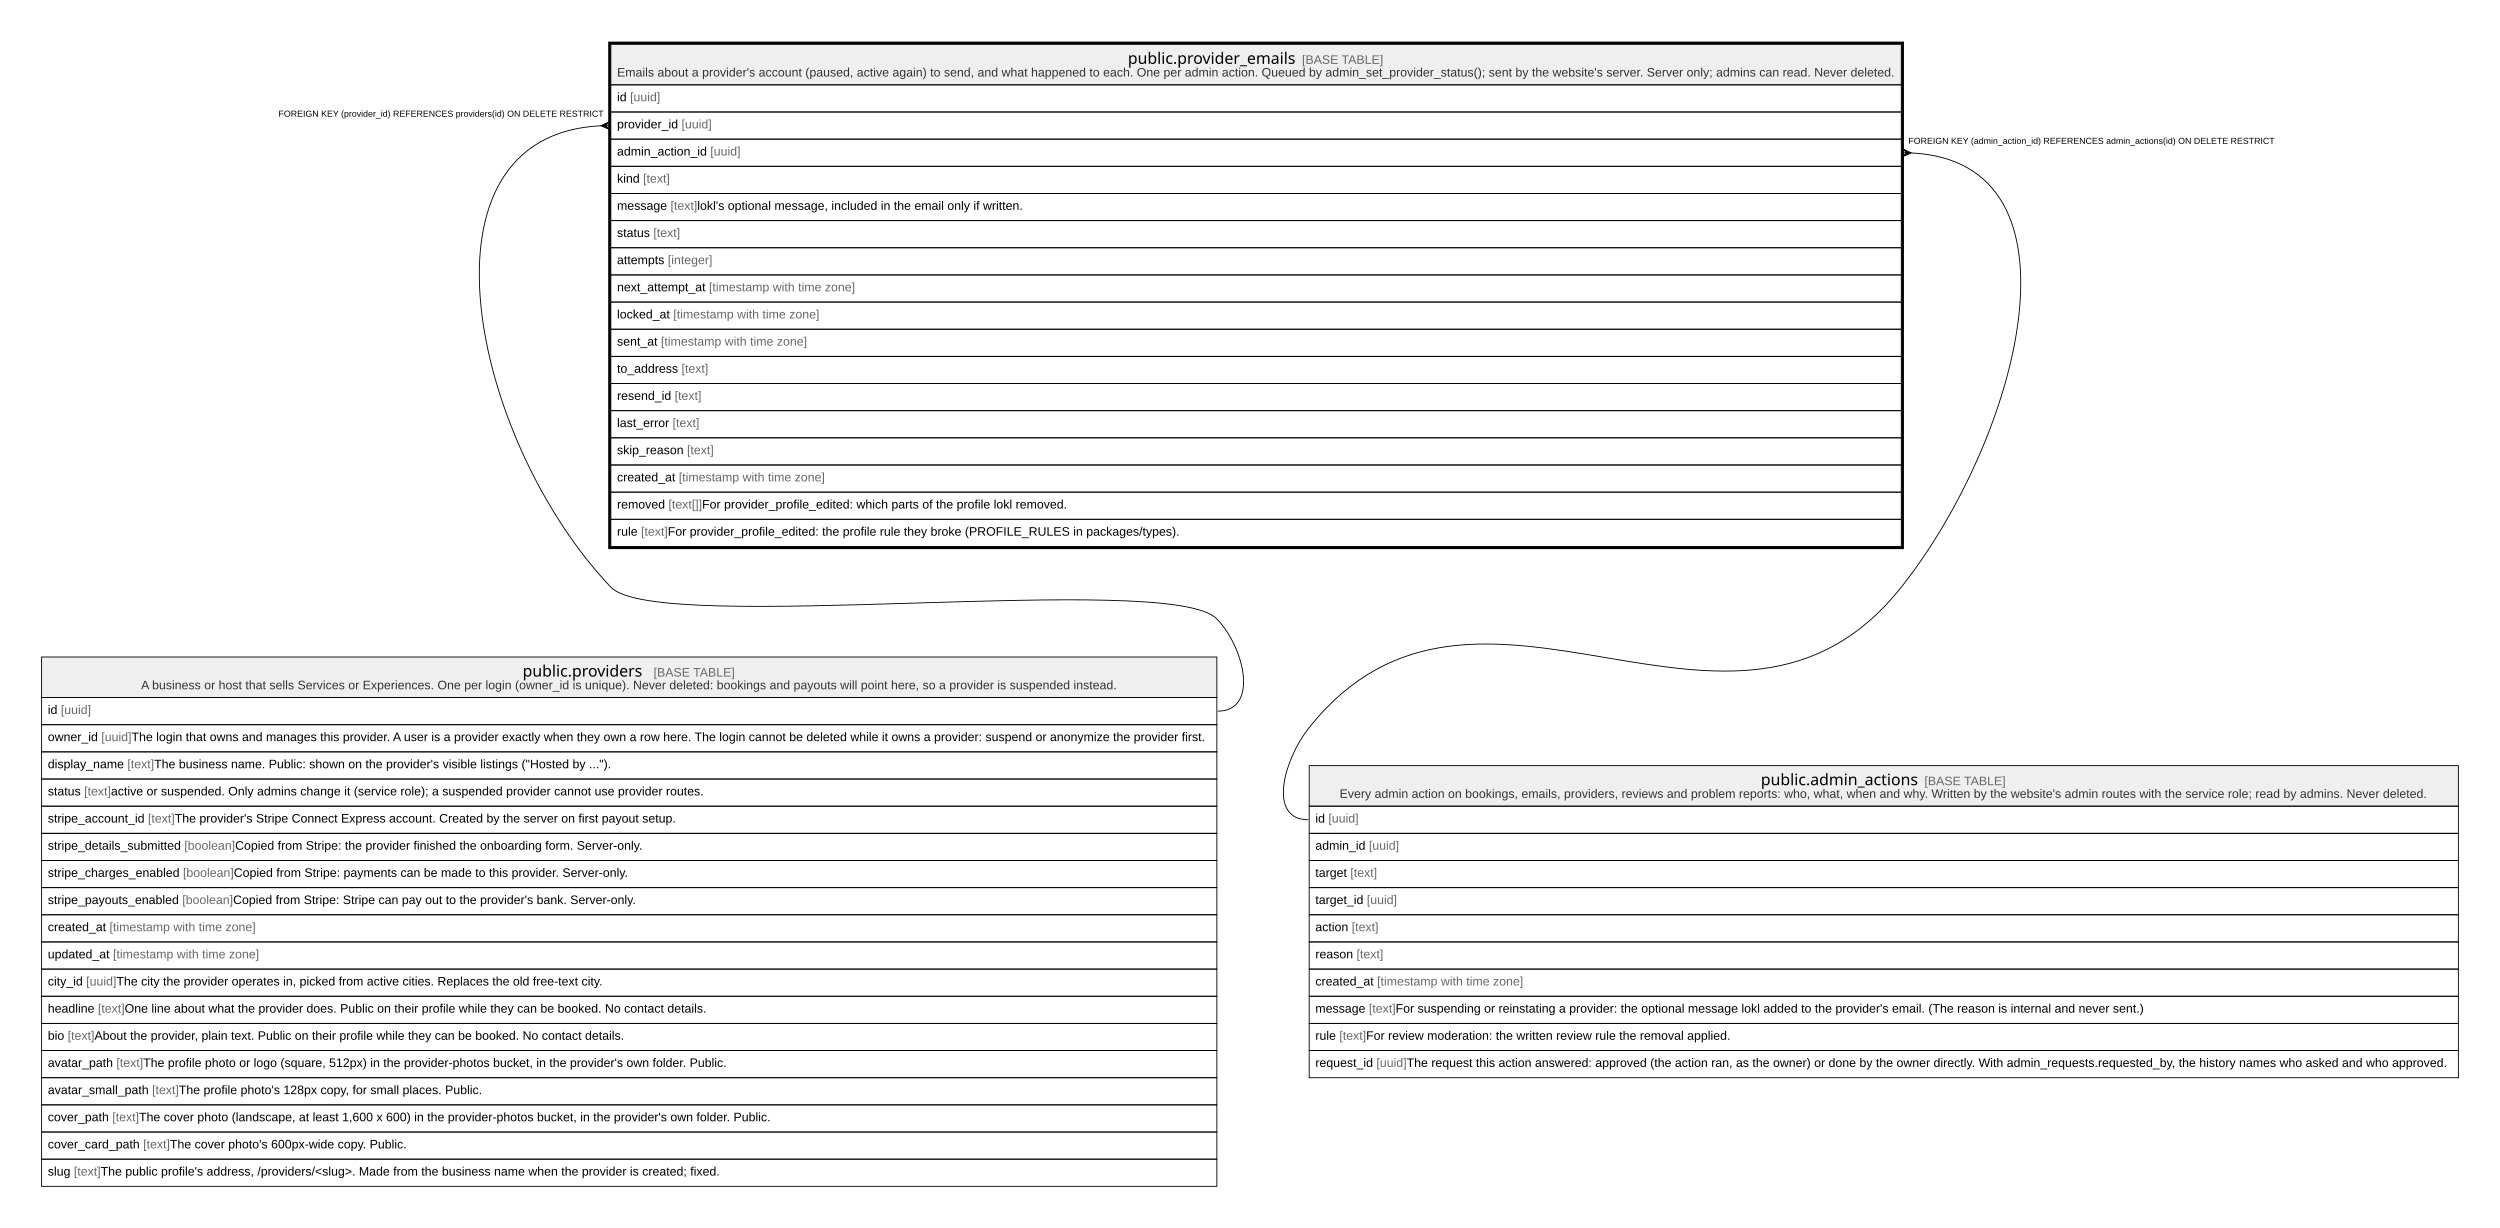
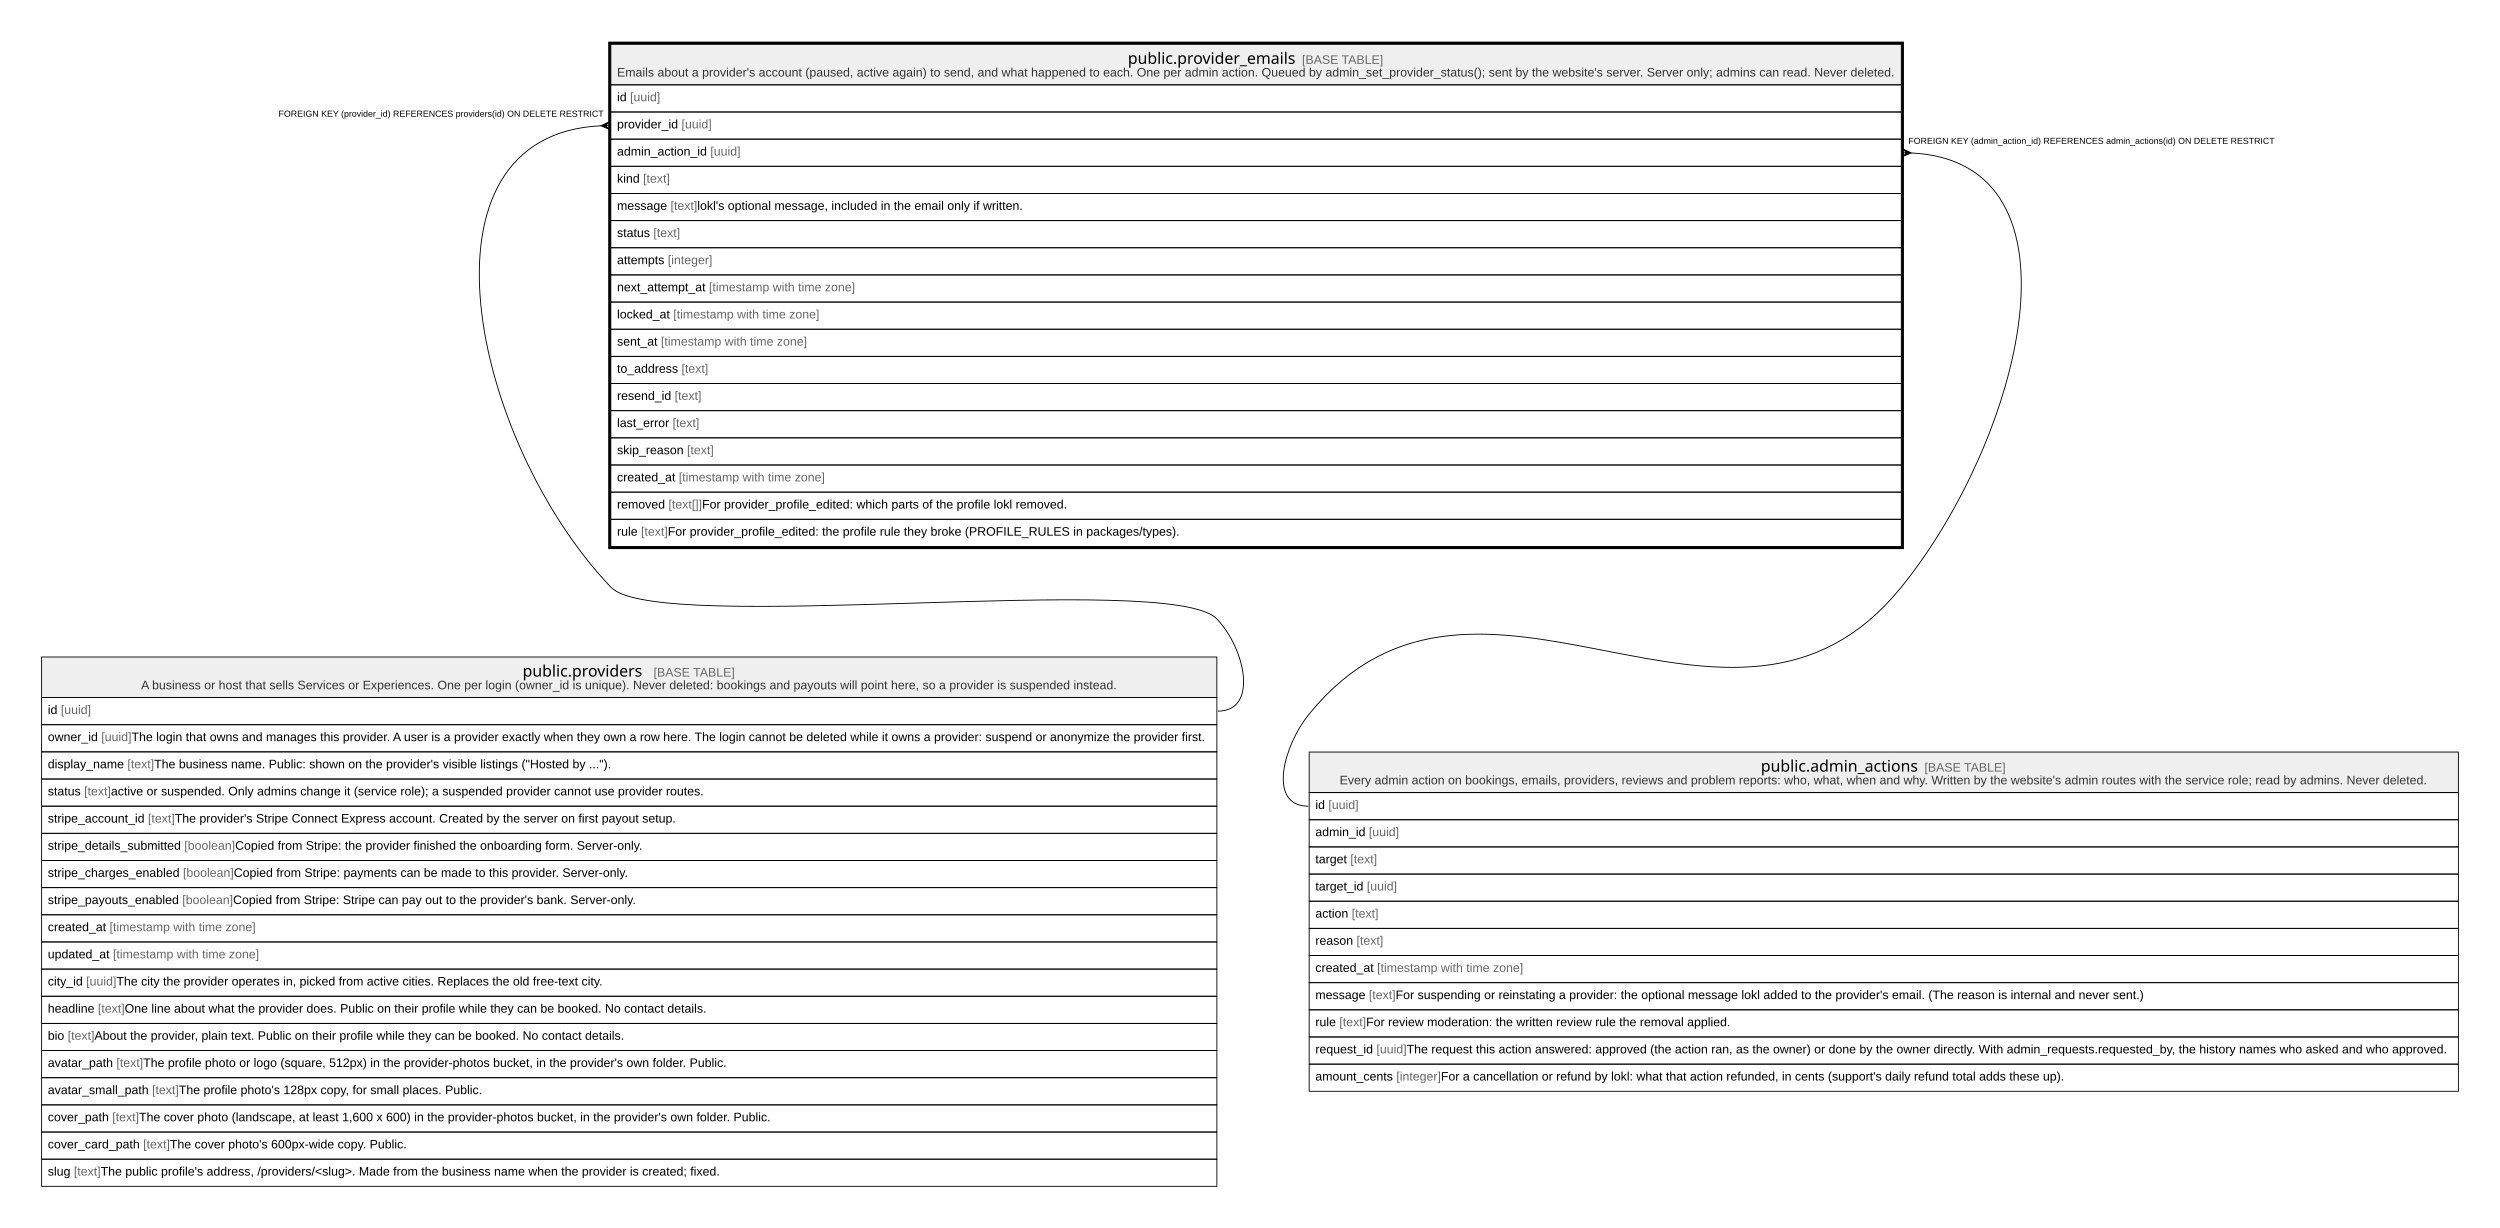
<svg xmlns="http://www.w3.org/2000/svg" width="2836pt" height="1393pt" viewBox="0.00 0.00 2835.69 1392.80">
  <g id="graph0" class="graph" transform="scale(1 1) rotate(0) translate(4 1388.8)">
    <polygon fill="white" stroke="none" points="-4,4 -4,-1388.8 2831.69,-1388.8 2831.69,4 -4,4" />
    <g id="node1" class="node">
      <polygon fill="#efefef" stroke="none" points="688.87,-1292.6 688.87,-1338.6 2152.59,-1338.6 2152.59,-1292.6 688.87,-1292.6" />
      <polygon fill="none" stroke="black" points="688.87,-1292.6 688.87,-1338.6 2152.59,-1338.6 2152.59,-1292.6 688.87,-1292.6" />
      <text text-anchor="start" x="1275.26" y="-1316.4" font-family="Arial Bold" font-size="18.00">public.provider_emails</text>
      <text text-anchor="start" x="1441.71" y="-1316.4" font-family="Arial" font-size="14.00">    </text>
      <text text-anchor="start" x="1472.83" y="-1316.4" font-family="Arial" font-size="14.00" fill="#666666">[BASE TABLE]</text>
      <text text-anchor="start" x="695.87" y="-1302" font-family="Arial" font-size="14.00" fill="#333333">Emails about a provider's account (paused, active again) to send, and what happened to each. One per admin action. Queued by admin_set_provider_status(); sent by the website's server. Server only; admins can read. Never deleted.</text>
      <polygon fill="none" stroke="black" points="688.87,-1261.8 688.87,-1292.6 2152.59,-1292.6 2152.59,-1261.8 688.87,-1261.8" />
      <text text-anchor="start" x="695.87" y="-1274" font-family="Arial" font-size="14.00">id </text>
      <text text-anchor="start" x="710.65" y="-1274" font-family="Arial" font-size="14.00" fill="#666666">[uuid]</text>
      <polygon fill="none" stroke="black" points="688.87,-1231 688.87,-1261.8 2152.59,-1261.8 2152.59,-1231 688.87,-1231" />
      <text text-anchor="start" x="695.87" y="-1243.2" font-family="Arial" font-size="14.00">provider_id </text>
      <text text-anchor="start" x="769.02" y="-1243.2" font-family="Arial" font-size="14.00" fill="#666666">[uuid]</text>
      <polygon fill="none" stroke="black" points="688.87,-1200.2 688.87,-1231 2152.59,-1231 2152.59,-1200.2 688.87,-1200.2" />
      <text text-anchor="start" x="695.87" y="-1212.4" font-family="Arial" font-size="14.00">admin_action_id </text>
      <text text-anchor="start" x="801.71" y="-1212.4" font-family="Arial" font-size="14.00" fill="#666666">[uuid]</text>
      <polygon fill="none" stroke="black" points="688.87,-1169.4 688.87,-1200.2 2152.59,-1200.2 2152.59,-1169.4 688.87,-1169.4" />
      <text text-anchor="start" x="695.87" y="-1181.6" font-family="Arial" font-size="14.00">kind </text>
      <text text-anchor="start" x="725.44" y="-1181.6" font-family="Arial" font-size="14.00" fill="#666666">[text]</text>
      <polygon fill="none" stroke="black" points="688.87,-1138.6 688.87,-1169.4 2152.59,-1169.4 2152.59,-1138.6 688.87,-1138.6" />
      <text text-anchor="start" x="695.87" y="-1150.8" font-family="Arial" font-size="14.00">message </text>
      <text text-anchor="start" x="756.56" y="-1150.8" font-family="Arial" font-size="14.00" fill="#666666">[text]</text>
      <text text-anchor="start" x="786.91" y="-1150.8" font-family="Arial" font-size="14.00"> lokl's optional message, included in the email only if written.</text>
      <polygon fill="none" stroke="black" points="688.87,-1107.8 688.87,-1138.6 2152.59,-1138.6 2152.59,-1107.8 688.87,-1107.8" />
      <text text-anchor="start" x="695.87" y="-1120" font-family="Arial" font-size="14.00">status </text>
      <text text-anchor="start" x="737.11" y="-1120" font-family="Arial" font-size="14.00" fill="#666666">[text]</text>
      <polygon fill="none" stroke="black" points="688.87,-1077 688.87,-1107.8 2152.59,-1107.8 2152.59,-1077 688.87,-1077" />
      <text text-anchor="start" x="695.87" y="-1089.2" font-family="Arial" font-size="14.00">attempts </text>
      <text text-anchor="start" x="753.44" y="-1089.2" font-family="Arial" font-size="14.00" fill="#666666">[integer]</text>
      <polygon fill="none" stroke="black" points="688.87,-1046.2 688.87,-1077 2152.59,-1077 2152.59,-1046.2 688.87,-1046.2" />
      <text text-anchor="start" x="695.87" y="-1058.4" font-family="Arial" font-size="14.00">next_attempt_at </text>
      <text text-anchor="start" x="800.15" y="-1058.4" font-family="Arial" font-size="14.00" fill="#666666">[timestamp with time zone]</text>
      <polygon fill="none" stroke="black" points="688.87,-1015.4 688.87,-1046.2 2152.59,-1046.2 2152.59,-1015.4 688.87,-1015.4" />
      <text text-anchor="start" x="695.87" y="-1027.6" font-family="Arial" font-size="14.00">locked_at </text>
      <text text-anchor="start" x="759.69" y="-1027.6" font-family="Arial" font-size="14.00" fill="#666666">[timestamp with time zone]</text>
      <polygon fill="none" stroke="black" points="688.87,-984.6 688.87,-1015.4 2152.59,-1015.4 2152.59,-984.6 688.87,-984.6" />
      <text text-anchor="start" x="695.87" y="-996.8" font-family="Arial" font-size="14.00">sent_at </text>
      <text text-anchor="start" x="745.68" y="-996.8" font-family="Arial" font-size="14.00" fill="#666666">[timestamp with time zone]</text>
      <polygon fill="none" stroke="black" points="688.87,-953.8 688.87,-984.6 2152.59,-984.6 2152.59,-953.8 688.87,-953.8" />
      <text text-anchor="start" x="695.87" y="-966" font-family="Arial" font-size="14.00">to_address </text>
      <text text-anchor="start" x="769.02" y="-966" font-family="Arial" font-size="14.00" fill="#666666">[text]</text>
      <polygon fill="none" stroke="black" points="688.87,-923 688.87,-953.8 2152.59,-953.8 2152.59,-923 688.87,-923" />
      <text text-anchor="start" x="695.87" y="-935.2" font-family="Arial" font-size="14.00">resend_id </text>
      <text text-anchor="start" x="761.24" y="-935.2" font-family="Arial" font-size="14.00" fill="#666666">[text]</text>
      <polygon fill="none" stroke="black" points="688.87,-892.2 688.87,-923 2152.59,-923 2152.59,-892.2 688.87,-892.2" />
      <text text-anchor="start" x="695.87" y="-904.4" font-family="Arial" font-size="14.00">last_error </text>
      <text text-anchor="start" x="758.89" y="-904.4" font-family="Arial" font-size="14.00" fill="#666666">[text]</text>
      <polygon fill="none" stroke="black" points="688.87,-861.4 688.87,-892.2 2152.59,-892.2 2152.59,-861.4 688.87,-861.4" />
      <text text-anchor="start" x="695.87" y="-873.6" font-family="Arial" font-size="14.00">skip_reason </text>
      <text text-anchor="start" x="775.24" y="-873.6" font-family="Arial" font-size="14.00" fill="#666666">[text]</text>
      <polygon fill="none" stroke="black" points="688.87,-830.6 688.87,-861.4 2152.59,-861.4 2152.59,-830.6 688.87,-830.6" />
      <text text-anchor="start" x="695.87" y="-842.8" font-family="Arial" font-size="14.00">created_at </text>
      <text text-anchor="start" x="765.91" y="-842.8" font-family="Arial" font-size="14.00" fill="#666666">[timestamp with time zone]</text>
      <polygon fill="none" stroke="black" points="688.87,-799.8 688.87,-830.6 2152.59,-830.6 2152.59,-799.8 688.87,-799.8" />
      <text text-anchor="start" x="695.87" y="-812" font-family="Arial" font-size="14.00">removed </text>
      <text text-anchor="start" x="754.22" y="-812" font-family="Arial" font-size="14.00" fill="#666666">[text[]]</text>
      <text text-anchor="start" x="792.35" y="-812" font-family="Arial" font-size="14.00"> For provider_profile_edited: which parts of the profile lokl removed.</text>
      <polygon fill="none" stroke="black" points="688.87,-769 688.87,-799.8 2152.59,-799.8 2152.59,-769 688.87,-769" />
      <text text-anchor="start" x="695.87" y="-781.2" font-family="Arial" font-size="14.00">rule </text>
      <text text-anchor="start" x="723.1" y="-781.2" font-family="Arial" font-size="14.00" fill="#666666">[text]</text>
      <text text-anchor="start" x="753.44" y="-781.2" font-family="Arial" font-size="14.00"> For provider_profile_edited: the profile rule they broke (PROFILE_RULES in packages/types).</text>
      <polygon fill="none" stroke="black" stroke-width="3" points="687.37,-767.5 687.37,-1340.1 2154.09,-1340.1 2154.09,-767.5 687.37,-767.5" />
    </g>
    <g id="node2" class="node">
      <polygon fill="#efefef" stroke="none" points="43.2,-597.6 43.2,-643.6 1376.26,-643.6 1376.26,-597.6 43.2,-597.6" />
      <polygon fill="none" stroke="black" points="43.2,-597.6 43.2,-643.6 1376.26,-643.6 1376.26,-597.6 43.2,-597.6" />
      <text text-anchor="start" x="588.75" y="-621.4" font-family="Arial Bold" font-size="18.00">public.providers</text>
      <text text-anchor="start" x="706.22" y="-621.4" font-family="Arial" font-size="14.00">    </text>
      <text text-anchor="start" x="737.34" y="-621.4" font-family="Arial" font-size="14.00" fill="#666666">[BASE TABLE]</text>
      <text text-anchor="start" x="156.03" y="-607" font-family="Arial" font-size="14.00" fill="#333333">A business or host that sells Services or Experiences. One per login (owner_id is unique). Never deleted: bookings and payouts will point here, so a provider is suspended instead.</text>
      <polygon fill="none" stroke="black" points="43.2,-566.8 43.2,-597.6 1376.26,-597.6 1376.26,-566.8 43.2,-566.8" />
      <text text-anchor="start" x="50.2" y="-579" font-family="Arial" font-size="14.00">id </text>
      <text text-anchor="start" x="64.99" y="-579" font-family="Arial" font-size="14.00" fill="#666666">[uuid]</text>
      <polygon fill="none" stroke="black" points="43.2,-536 43.2,-566.8 1376.26,-566.8 1376.26,-536 43.2,-536" />
      <text text-anchor="start" x="50.2" y="-548.2" font-family="Arial" font-size="14.00">owner_id </text>
      <text text-anchor="start" x="110.9" y="-548.2" font-family="Arial" font-size="14.00" fill="#666666">[uuid]</text>
      <text text-anchor="start" x="145.15" y="-548.2" font-family="Arial" font-size="14.00"> The login that owns and manages this provider. A user is a provider exactly when they own a row here. The login cannot be deleted while it owns a provider: suspend or anonymize the provider first.</text>
      <polygon fill="none" stroke="black" points="43.2,-505.2 43.2,-536 1376.26,-536 1376.26,-505.2 43.2,-505.2" />
      <text text-anchor="start" x="50.2" y="-517.4" font-family="Arial" font-size="14.00">display_name </text>
      <text text-anchor="start" x="140.48" y="-517.4" font-family="Arial" font-size="14.00" fill="#666666">[text]</text>
      <text text-anchor="start" x="170.82" y="-517.4" font-family="Arial" font-size="14.00"> The business name. Public: shown on the provider's visible listings ("Hosted by ...").</text>
      <polygon fill="none" stroke="black" points="43.2,-474.4 43.2,-505.2 1376.26,-505.2 1376.26,-474.4 43.2,-474.4" />
      <text text-anchor="start" x="50.2" y="-486.6" font-family="Arial" font-size="14.00">status </text>
      <text text-anchor="start" x="91.44" y="-486.6" font-family="Arial" font-size="14.00" fill="#666666">[text]</text>
      <text text-anchor="start" x="121.79" y="-486.6" font-family="Arial" font-size="14.00"> active or suspended. Only admins change it (service role); a suspended provider cannot use provider routes.</text>
      <polygon fill="none" stroke="black" points="43.2,-443.6 43.2,-474.4 1376.26,-474.4 1376.26,-443.6 43.2,-443.6" />
      <text text-anchor="start" x="50.2" y="-455.8" font-family="Arial" font-size="14.00">stripe_account_id </text>
      <text text-anchor="start" x="163.83" y="-455.8" font-family="Arial" font-size="14.00" fill="#666666">[text]</text>
      <text text-anchor="start" x="194.17" y="-455.8" font-family="Arial" font-size="14.00"> The provider's Stripe Connect Express account. Created by the server on first payout setup.</text>
      <polygon fill="none" stroke="black" points="43.2,-412.8 43.2,-443.6 1376.26,-443.6 1376.26,-412.8 43.2,-412.8" />
      <text text-anchor="start" x="50.2" y="-425" font-family="Arial" font-size="14.00">stripe_details_submitted </text>
      <text text-anchor="start" x="205.06" y="-425" font-family="Arial" font-size="14.00" fill="#666666">[boolean]</text>
      <text text-anchor="start" x="262.67" y="-425" font-family="Arial" font-size="14.00"> Copied from Stripe: the provider finished the onboarding form. Server-only.</text>
      <polygon fill="none" stroke="black" points="43.2,-382 43.2,-412.8 1376.26,-412.8 1376.26,-382 43.2,-382" />
      <text text-anchor="start" x="50.2" y="-394.2" font-family="Arial" font-size="14.00">stripe_charges_enabled </text>
      <text text-anchor="start" x="203.53" y="-394.2" font-family="Arial" font-size="14.00" fill="#666666">[boolean]</text>
      <text text-anchor="start" x="261.14" y="-394.2" font-family="Arial" font-size="14.00"> Copied from Stripe: payments can be made to this provider. Server-only.</text>
      <polygon fill="none" stroke="black" points="43.2,-351.2 43.2,-382 1376.26,-382 1376.26,-351.2 43.2,-351.2" />
      <text text-anchor="start" x="50.2" y="-363.4" font-family="Arial" font-size="14.00">stripe_payouts_enabled </text>
      <text text-anchor="start" x="202.76" y="-363.4" font-family="Arial" font-size="14.00" fill="#666666">[boolean]</text>
      <text text-anchor="start" x="260.36" y="-363.4" font-family="Arial" font-size="14.00"> Copied from Stripe: Stripe can pay out to the provider's bank. Server-only.</text>
      <polygon fill="none" stroke="black" points="43.2,-320.4 43.2,-351.2 1376.26,-351.2 1376.26,-320.4 43.2,-320.4" />
      <text text-anchor="start" x="50.2" y="-332.6" font-family="Arial" font-size="14.00">created_at </text>
      <text text-anchor="start" x="120.25" y="-332.6" font-family="Arial" font-size="14.00" fill="#666666">[timestamp with time zone]</text>
      <polygon fill="none" stroke="black" points="43.2,-289.6 43.2,-320.4 1376.26,-320.4 1376.26,-289.6 43.2,-289.6" />
      <text text-anchor="start" x="50.2" y="-301.8" font-family="Arial" font-size="14.00">updated_at </text>
      <text text-anchor="start" x="124.16" y="-301.8" font-family="Arial" font-size="14.00" fill="#666666">[timestamp with time zone]</text>
      <polygon fill="none" stroke="black" points="43.2,-258.8 43.2,-289.6 1376.26,-289.6 1376.26,-258.8 43.2,-258.8" />
      <text text-anchor="start" x="50.2" y="-271" font-family="Arial" font-size="14.00">city_id </text>
      <text text-anchor="start" x="93.77" y="-271" font-family="Arial" font-size="14.00" fill="#666666">[uuid]</text>
      <text text-anchor="start" x="128.02" y="-271" font-family="Arial" font-size="14.00"> The city the provider operates in, picked from active cities. Replaces the old free-text city.</text>
      <polygon fill="none" stroke="black" points="43.2,-228 43.2,-258.8 1376.26,-258.8 1376.26,-228 43.2,-228" />
      <text text-anchor="start" x="50.2" y="-240.2" font-family="Arial" font-size="14.00">headline </text>
      <text text-anchor="start" x="107.03" y="-240.2" font-family="Arial" font-size="14.00" fill="#666666">[text]</text>
      <text text-anchor="start" x="137.37" y="-240.2" font-family="Arial" font-size="14.00"> One line about what the provider does. Public on their profile while they can be booked. No contact details.</text>
      <polygon fill="none" stroke="black" points="43.2,-197.2 43.2,-228 1376.26,-228 1376.26,-197.2 43.2,-197.2" />
      <text text-anchor="start" x="50.2" y="-209.4" font-family="Arial" font-size="14.00">bio </text>
      <text text-anchor="start" x="72.77" y="-209.4" font-family="Arial" font-size="14.00" fill="#666666">[text]</text>
      <text text-anchor="start" x="103.12" y="-209.4" font-family="Arial" font-size="14.00"> About the provider, plain text. Public on their profile while they can be booked. No contact details.</text>
      <polygon fill="none" stroke="black" points="43.2,-166.4 43.2,-197.2 1376.26,-197.2 1376.26,-166.4 43.2,-166.4" />
      <text text-anchor="start" x="50.2" y="-178.6" font-family="Arial" font-size="14.00">avatar_path </text>
      <text text-anchor="start" x="128.03" y="-178.6" font-family="Arial" font-size="14.00" fill="#666666">[text]</text>
      <text text-anchor="start" x="158.38" y="-178.6" font-family="Arial" font-size="14.00"> The profile photo or logo (square, 512px) in the provider-photos bucket, in the provider's own folder. Public.</text>
      <polygon fill="none" stroke="black" points="43.2,-135.6 43.2,-166.4 1376.26,-166.4 1376.26,-135.6 43.2,-135.6" />
      <text text-anchor="start" x="50.2" y="-147.8" font-family="Arial" font-size="14.00">avatar_small_path </text>
      <text text-anchor="start" x="168.49" y="-147.8" font-family="Arial" font-size="14.00" fill="#666666">[text]</text>
      <text text-anchor="start" x="198.83" y="-147.8" font-family="Arial" font-size="14.00"> The profile photo's 128px copy, for small places. Public.</text>
      <polygon fill="none" stroke="black" points="43.2,-104.8 43.2,-135.6 1376.26,-135.6 1376.26,-104.8 43.2,-104.8" />
      <text text-anchor="start" x="50.2" y="-117" font-family="Arial" font-size="14.00">cover_path </text>
      <text text-anchor="start" x="123.36" y="-117" font-family="Arial" font-size="14.00" fill="#666666">[text]</text>
      <text text-anchor="start" x="153.7" y="-117" font-family="Arial" font-size="14.00"> The cover photo (landscape, at least 1,600 x 600) in the provider-photos bucket, in the provider's own folder. Public.</text>
      <polygon fill="none" stroke="black" points="43.2,-74 43.2,-104.8 1376.26,-104.8 1376.26,-74 43.2,-74" />
      <text text-anchor="start" x="50.2" y="-86.2" font-family="Arial" font-size="14.00">cover_card_path </text>
      <text text-anchor="start" x="158.38" y="-86.2" font-family="Arial" font-size="14.00" fill="#666666">[text]</text>
      <text text-anchor="start" x="188.72" y="-86.2" font-family="Arial" font-size="14.00"> The cover photo's 600px-wide copy. Public.</text>
      <polygon fill="none" stroke="black" points="43.2,-43.2 43.2,-74 1376.26,-74 1376.26,-43.2 43.2,-43.2" />
      <text text-anchor="start" x="50.2" y="-55.4" font-family="Arial" font-size="14.00">slug </text>
      <text text-anchor="start" x="79.77" y="-55.4" font-family="Arial" font-size="14.00" fill="#666666">[text]</text>
      <text text-anchor="start" x="110.12" y="-55.4" font-family="Arial" font-size="14.00"> The public profile's address, /providers/&lt;slug&gt;. Made from the business name when the provider is created; fixed.</text>
    </g>
    <g id="edge1" class="edge">
      <path fill="none" stroke="black" d="M677.51,-1246.16C457.39,-1235.7 530.94,-888.89 688.87,-722.8 741.57,-667.37 1323.34,-742.02 1376.26,-686.8 1408.42,-653.23 1423.75,-582.2 1377.26,-582.2" />
      <polygon fill="black" stroke="black" points="677.53,-1246.16 687.43,-1250.89 682.87,-1246.28 687.2,-1246.38 687.2,-1246.38 687.2,-1246.38 682.87,-1246.28 687.64,-1241.89 677.53,-1246.16" />
      <text text-anchor="start" x="311.9" y="-1256.4" font-family="Arial" font-size="10.00">FOREIGN KEY (provider_id) REFERENCES providers(id) ON DELETE RESTRICT</text>
    </g>
    <g id="node3" class="node">
-       <polygon fill="#efefef" stroke="none" points="1480.97,-474.4 1480.97,-520.4 2784.49,-520.4 2784.49,-474.4 1480.97,-474.4" />
-       <polygon fill="none" stroke="black" points="1480.97,-474.4 1480.97,-520.4 2784.49,-520.4 2784.49,-474.4 1480.97,-474.4" />
-       <text text-anchor="start" x="1993.25" y="-498.2" font-family="Arial Bold" font-size="18.00">public.admin_actions</text>
-       <text text-anchor="start" x="2147.72" y="-498.2" font-family="Arial" font-size="14.00">    </text>
-       <text text-anchor="start" x="2178.83" y="-498.2" font-family="Arial" font-size="14.00" fill="#666666">[BASE TABLE]</text>
-       <text text-anchor="start" x="1515.49" y="-483.8" font-family="Arial" font-size="14.00" fill="#333333">Every admin action on bookings, emails, providers, reviews and problem reports: who, what, when and why. Written by the website's admin routes with the service role; read by admins. Never deleted.</text>
-       <polygon fill="none" stroke="black" points="1480.97,-443.6 1480.97,-474.4 2784.49,-474.4 2784.49,-443.6 1480.97,-443.6" />
-       <text text-anchor="start" x="1487.97" y="-455.8" font-family="Arial" font-size="14.00">id </text>
-       <text text-anchor="start" x="1502.76" y="-455.8" font-family="Arial" font-size="14.00" fill="#666666">[uuid]</text>
-       <polygon fill="none" stroke="black" points="1480.97,-412.8 1480.97,-443.6 2784.49,-443.6 2784.49,-412.8 1480.97,-412.8" />
-       <text text-anchor="start" x="1487.97" y="-425" font-family="Arial" font-size="14.00">admin_id </text>
-       <text text-anchor="start" x="1548.67" y="-425" font-family="Arial" font-size="14.00" fill="#666666">[uuid]</text>
-       <polygon fill="none" stroke="black" points="1480.97,-382 1480.97,-412.8 2784.49,-412.8 2784.49,-382 1480.97,-382" />
-       <text text-anchor="start" x="1487.97" y="-394.2" font-family="Arial" font-size="14.00">target </text>
-       <text text-anchor="start" x="1527.66" y="-394.2" font-family="Arial" font-size="14.00" fill="#666666">[text]</text>
-       <polygon fill="none" stroke="black" points="1480.97,-351.2 1480.97,-382 2784.49,-382 2784.49,-351.2 1480.97,-351.2" />
-       <text text-anchor="start" x="1487.97" y="-363.4" font-family="Arial" font-size="14.00">target_id </text>
-       <text text-anchor="start" x="1546.34" y="-363.4" font-family="Arial" font-size="14.00" fill="#666666">[uuid]</text>
-       <polygon fill="none" stroke="black" points="1480.97,-320.4 1480.97,-351.2 2784.49,-351.2 2784.49,-320.4 1480.97,-320.4" />
-       <text text-anchor="start" x="1487.97" y="-332.6" font-family="Arial" font-size="14.00">action </text>
-       <text text-anchor="start" x="1529.22" y="-332.6" font-family="Arial" font-size="14.00" fill="#666666">[text]</text>
-       <polygon fill="none" stroke="black" points="1480.97,-289.6 1480.97,-320.4 2784.49,-320.4 2784.49,-289.6 1480.97,-289.6" />
-       <text text-anchor="start" x="1487.97" y="-301.8" font-family="Arial" font-size="14.00">reason </text>
-       <text text-anchor="start" x="1534.67" y="-301.8" font-family="Arial" font-size="14.00" fill="#666666">[text]</text>
-       <polygon fill="none" stroke="black" points="1480.97,-258.8 1480.97,-289.6 2784.49,-289.6 2784.49,-258.8 1480.97,-258.8" />
-       <text text-anchor="start" x="1487.97" y="-271" font-family="Arial" font-size="14.00">created_at </text>
-       <text text-anchor="start" x="1558.02" y="-271" font-family="Arial" font-size="14.00" fill="#666666">[timestamp with time zone]</text>
-       <polygon fill="none" stroke="black" points="1480.97,-228 1480.97,-258.8 2784.49,-258.8 2784.49,-228 1480.97,-228" />
-       <text text-anchor="start" x="1487.97" y="-240.2" font-family="Arial" font-size="14.00">message </text>
-       <text text-anchor="start" x="1548.67" y="-240.2" font-family="Arial" font-size="14.00" fill="#666666">[text]</text>
-       <text text-anchor="start" x="1579.01" y="-240.2" font-family="Arial" font-size="14.00"> For suspending or reinstating a provider: the optional message lokl added to the provider's email. (The reason is internal and never sent.)</text>
-       <polygon fill="none" stroke="black" points="1480.97,-197.2 1480.97,-228 2784.49,-228 2784.49,-197.2 1480.97,-197.2" />
-       <text text-anchor="start" x="1487.97" y="-209.4" font-family="Arial" font-size="14.00">rule </text>
-       <text text-anchor="start" x="1515.2" y="-209.4" font-family="Arial" font-size="14.00" fill="#666666">[text]</text>
-       <text text-anchor="start" x="1545.55" y="-209.4" font-family="Arial" font-size="14.00"> For review moderation: the written review rule the removal applied.</text>
-       <polygon fill="none" stroke="black" points="1480.97,-166.4 1480.97,-197.2 2784.49,-197.2 2784.49,-166.4 1480.97,-166.4" />
-       <text text-anchor="start" x="1487.97" y="-178.6" font-family="Arial" font-size="14.00">request_id </text>
-       <text text-anchor="start" x="1557.24" y="-178.6" font-family="Arial" font-size="14.00" fill="#666666">[uuid]</text>
-       <text text-anchor="start" x="1591.49" y="-178.6" font-family="Arial" font-size="14.00"> The request this action answered: approved (the action ran, as the owner) or done by the owner directly. With admin_requests.requested_by, the history names who asked and who approved.</text>
+       <polygon fill="#efefef" stroke="none" points="1480.97,-489.8 1480.97,-535.8 2784.49,-535.8 2784.49,-489.8 1480.97,-489.8" />
+       <polygon fill="none" stroke="black" points="1480.97,-489.8 1480.97,-535.8 2784.49,-535.8 2784.49,-489.8 1480.97,-489.8" />
+       <text text-anchor="start" x="1993.25" y="-513.6" font-family="Arial Bold" font-size="18.00">public.admin_actions</text>
+       <text text-anchor="start" x="2147.72" y="-513.6" font-family="Arial" font-size="14.00">    </text>
+       <text text-anchor="start" x="2178.83" y="-513.6" font-family="Arial" font-size="14.00" fill="#666666">[BASE TABLE]</text>
+       <text text-anchor="start" x="1515.49" y="-499.2" font-family="Arial" font-size="14.00" fill="#333333">Every admin action on bookings, emails, providers, reviews and problem reports: who, what, when and why. Written by the website's admin routes with the service role; read by admins. Never deleted.</text>
+       <polygon fill="none" stroke="black" points="1480.97,-459 1480.97,-489.8 2784.49,-489.8 2784.49,-459 1480.97,-459" />
+       <text text-anchor="start" x="1487.97" y="-471.2" font-family="Arial" font-size="14.00">id </text>
+       <text text-anchor="start" x="1502.76" y="-471.2" font-family="Arial" font-size="14.00" fill="#666666">[uuid]</text>
+       <polygon fill="none" stroke="black" points="1480.97,-428.2 1480.97,-459 2784.49,-459 2784.49,-428.2 1480.97,-428.2" />
+       <text text-anchor="start" x="1487.97" y="-440.4" font-family="Arial" font-size="14.00">admin_id </text>
+       <text text-anchor="start" x="1548.67" y="-440.4" font-family="Arial" font-size="14.00" fill="#666666">[uuid]</text>
+       <polygon fill="none" stroke="black" points="1480.97,-397.4 1480.97,-428.2 2784.49,-428.2 2784.49,-397.4 1480.97,-397.4" />
+       <text text-anchor="start" x="1487.97" y="-409.6" font-family="Arial" font-size="14.00">target </text>
+       <text text-anchor="start" x="1527.66" y="-409.6" font-family="Arial" font-size="14.00" fill="#666666">[text]</text>
+       <polygon fill="none" stroke="black" points="1480.97,-366.6 1480.97,-397.4 2784.49,-397.4 2784.49,-366.6 1480.97,-366.6" />
+       <text text-anchor="start" x="1487.97" y="-378.8" font-family="Arial" font-size="14.00">target_id </text>
+       <text text-anchor="start" x="1546.34" y="-378.8" font-family="Arial" font-size="14.00" fill="#666666">[uuid]</text>
+       <polygon fill="none" stroke="black" points="1480.97,-335.8 1480.97,-366.6 2784.49,-366.6 2784.49,-335.8 1480.97,-335.8" />
+       <text text-anchor="start" x="1487.97" y="-348" font-family="Arial" font-size="14.00">action </text>
+       <text text-anchor="start" x="1529.22" y="-348" font-family="Arial" font-size="14.00" fill="#666666">[text]</text>
+       <polygon fill="none" stroke="black" points="1480.97,-305 1480.97,-335.8 2784.49,-335.8 2784.49,-305 1480.97,-305" />
+       <text text-anchor="start" x="1487.97" y="-317.2" font-family="Arial" font-size="14.00">reason </text>
+       <text text-anchor="start" x="1534.67" y="-317.2" font-family="Arial" font-size="14.00" fill="#666666">[text]</text>
+       <polygon fill="none" stroke="black" points="1480.97,-274.2 1480.97,-305 2784.49,-305 2784.49,-274.2 1480.97,-274.2" />
+       <text text-anchor="start" x="1487.97" y="-286.4" font-family="Arial" font-size="14.00">created_at </text>
+       <text text-anchor="start" x="1558.02" y="-286.4" font-family="Arial" font-size="14.00" fill="#666666">[timestamp with time zone]</text>
+       <polygon fill="none" stroke="black" points="1480.97,-243.4 1480.97,-274.2 2784.49,-274.2 2784.49,-243.4 1480.97,-243.4" />
+       <text text-anchor="start" x="1487.97" y="-255.6" font-family="Arial" font-size="14.00">message </text>
+       <text text-anchor="start" x="1548.67" y="-255.6" font-family="Arial" font-size="14.00" fill="#666666">[text]</text>
+       <text text-anchor="start" x="1579.01" y="-255.6" font-family="Arial" font-size="14.00"> For suspending or reinstating a provider: the optional message lokl added to the provider's email. (The reason is internal and never sent.)</text>
+       <polygon fill="none" stroke="black" points="1480.97,-212.6 1480.97,-243.4 2784.49,-243.4 2784.49,-212.6 1480.97,-212.6" />
+       <text text-anchor="start" x="1487.97" y="-224.8" font-family="Arial" font-size="14.00">rule </text>
+       <text text-anchor="start" x="1515.2" y="-224.8" font-family="Arial" font-size="14.00" fill="#666666">[text]</text>
+       <text text-anchor="start" x="1545.55" y="-224.8" font-family="Arial" font-size="14.00"> For review moderation: the written review rule the removal applied.</text>
+       <polygon fill="none" stroke="black" points="1480.97,-181.8 1480.97,-212.6 2784.49,-212.6 2784.49,-181.8 1480.97,-181.8" />
+       <text text-anchor="start" x="1487.97" y="-194" font-family="Arial" font-size="14.00">request_id </text>
+       <text text-anchor="start" x="1557.24" y="-194" font-family="Arial" font-size="14.00" fill="#666666">[uuid]</text>
+       <text text-anchor="start" x="1591.49" y="-194" font-family="Arial" font-size="14.00"> The request this action answered: approved (the action ran, as the owner) or done by the owner directly. With admin_requests.requested_by, the history names who asked and who approved.</text>
+       <polygon fill="none" stroke="black" points="1480.97,-151 1480.97,-181.8 2784.49,-181.8 2784.49,-151 1480.97,-151" />
+       <text text-anchor="start" x="1487.97" y="-163.2" font-family="Arial" font-size="14.00">amount_cents </text>
+       <text text-anchor="start" x="1579.8" y="-163.2" font-family="Arial" font-size="14.00" fill="#666666">[integer]</text>
+       <text text-anchor="start" x="1630.39" y="-163.2" font-family="Arial" font-size="14.00"> For a cancellation or refund by lokl: what that action refunded, in cents (support's daily refund total adds these up).</text>
    </g>
    <g id="edge2" class="edge">
-       <path fill="none" stroke="black" d="M2163.94,-1215.35C2369.89,-1205.29 2286.42,-891.7 2152.59,-722.8 1962.08,-482.36 1672.38,-803.33 1480.97,-563.6 1451.96,-527.27 1433.48,-459 1479.97,-459" />
+       <path fill="none" stroke="black" d="M2163.94,-1215.35C2369.95,-1205.24 2288.25,-890.23 2152.59,-722.8 1960.42,-485.62 1674.03,-815.46 1480.97,-579 1451.57,-542.99 1433.48,-474.4 1479.97,-474.4" />
      <polygon fill="black" stroke="black" points="2163.92,-1215.35 2153.82,-1211.09 2158.59,-1215.48 2154.26,-1215.58 2154.26,-1215.58 2154.26,-1215.58 2158.59,-1215.48 2154.03,-1220.09 2163.92,-1215.35" />
      <text text-anchor="start" x="2160.59" y="-1225.6" font-family="Arial" font-size="10.00">FOREIGN KEY (admin_action_id) REFERENCES admin_actions(id) ON DELETE RESTRICT</text>
    </g>
  </g>
</svg>
